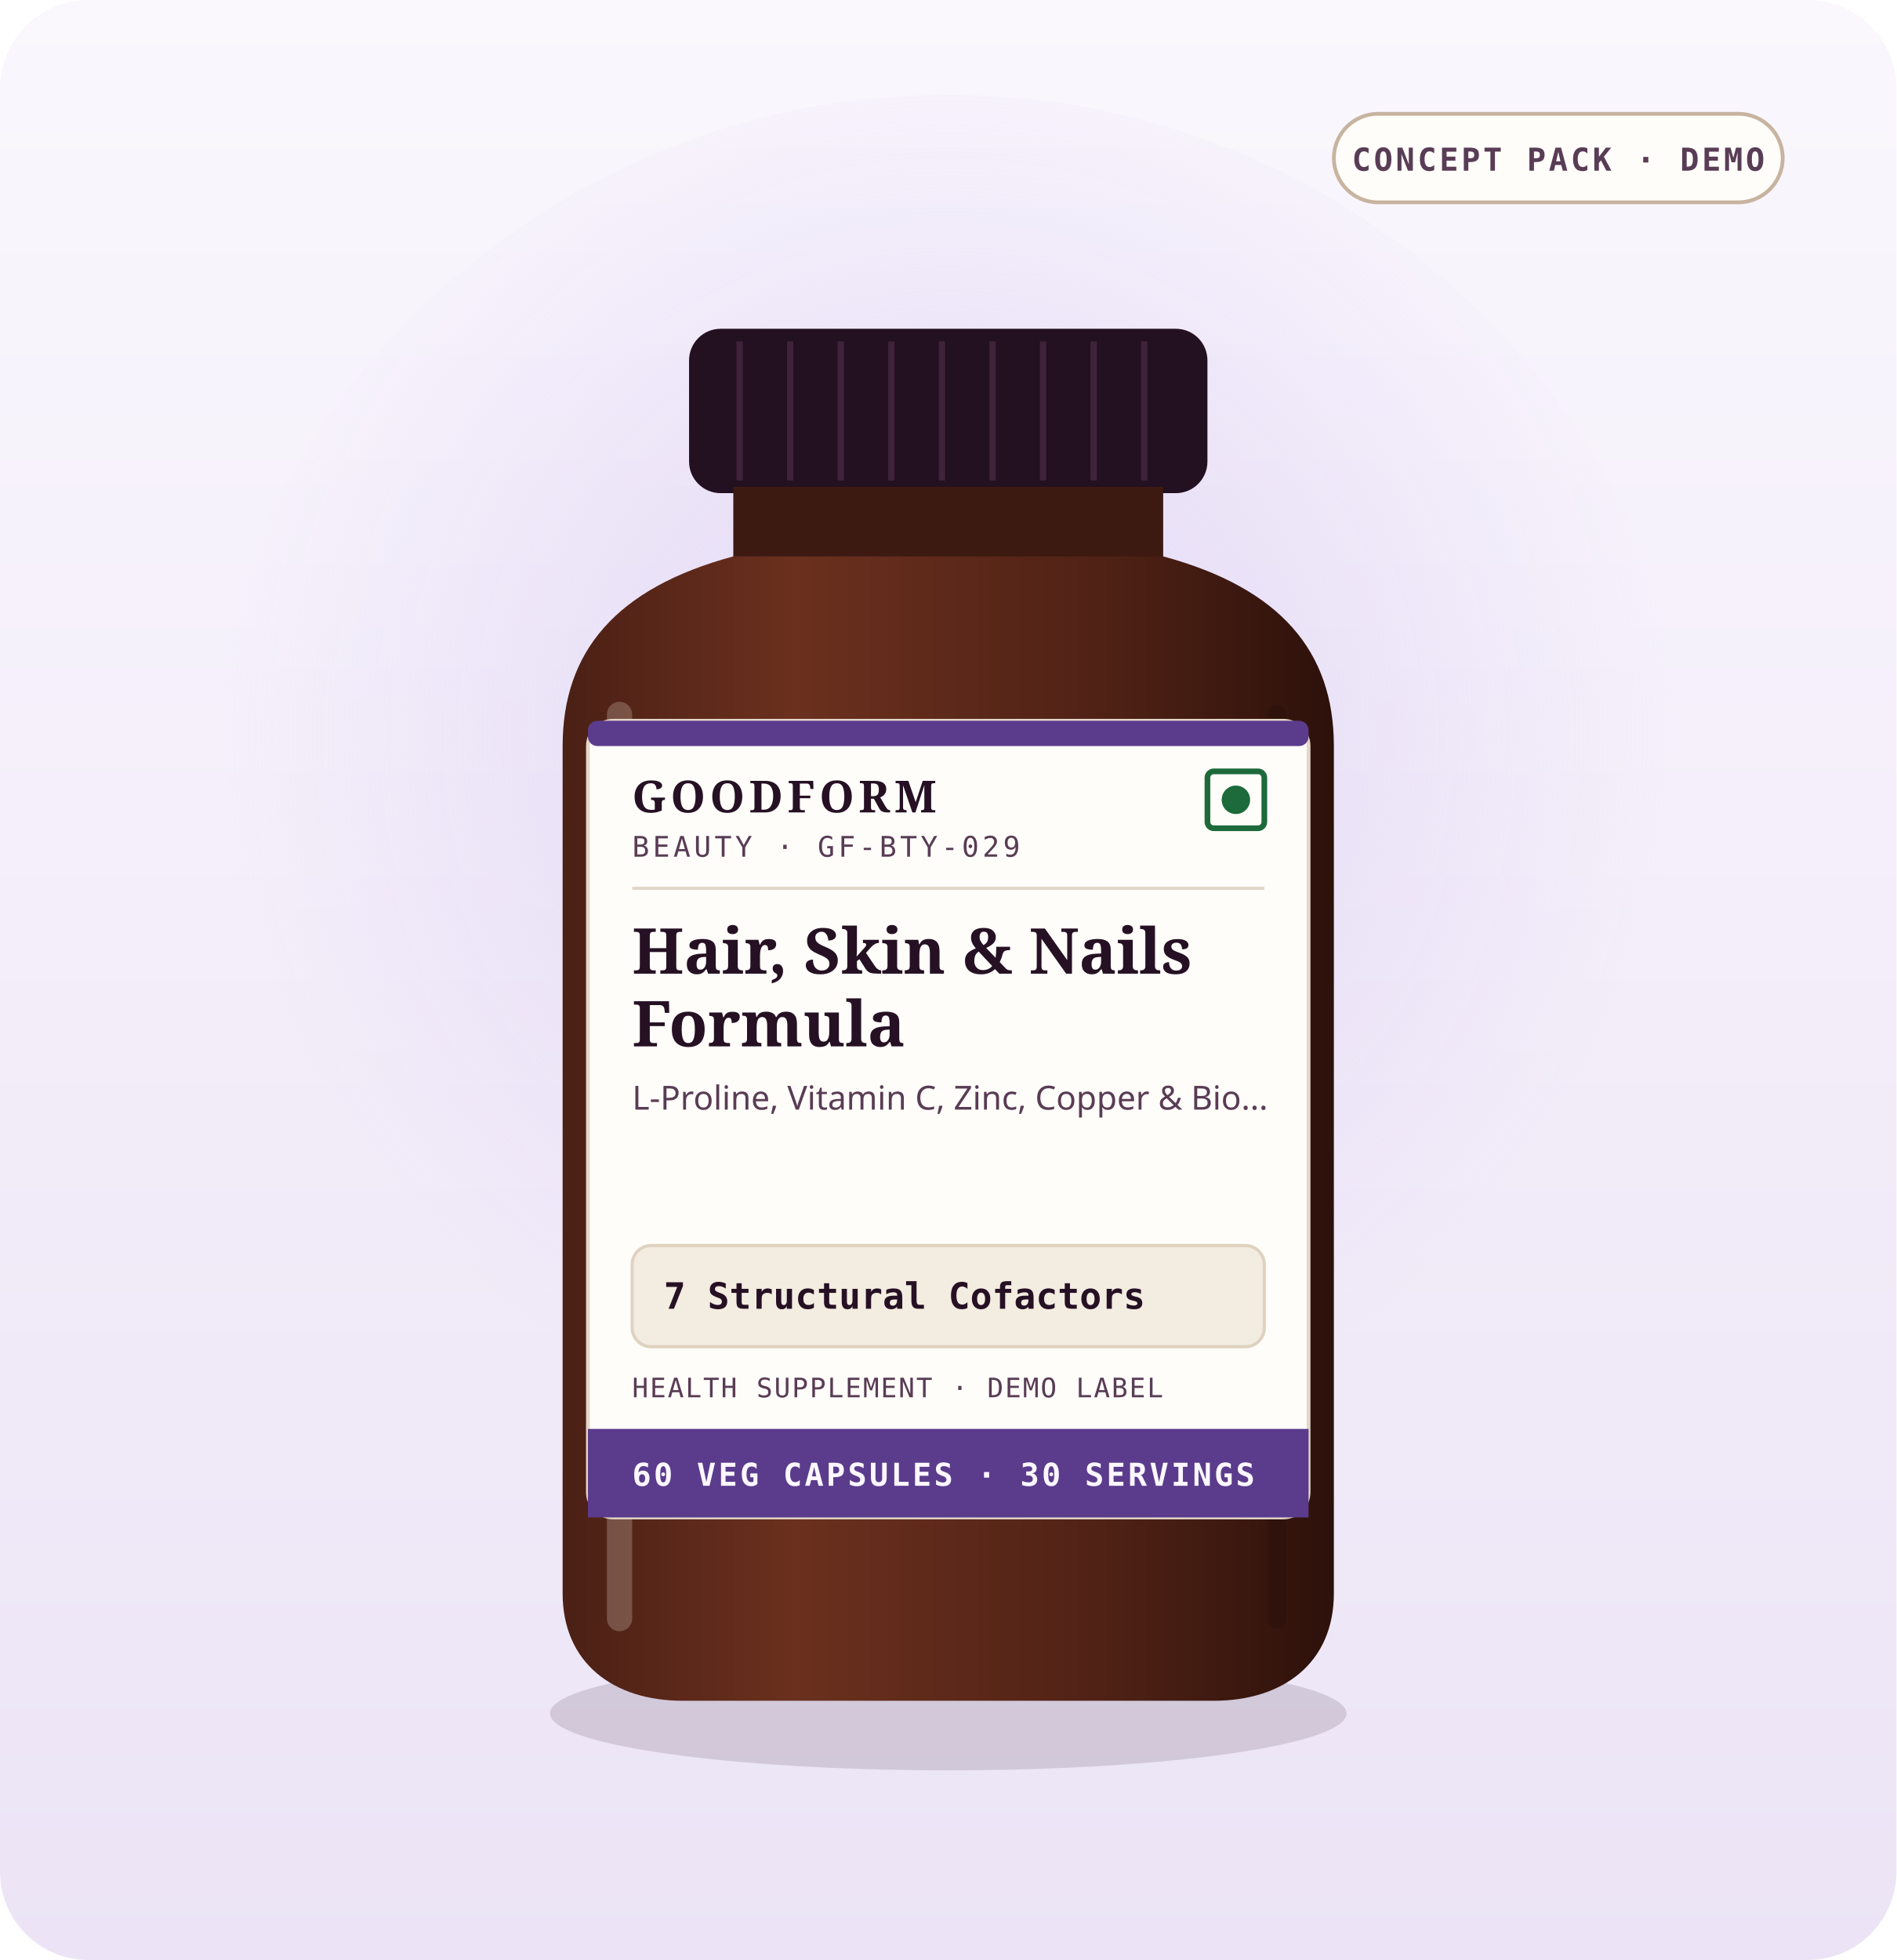
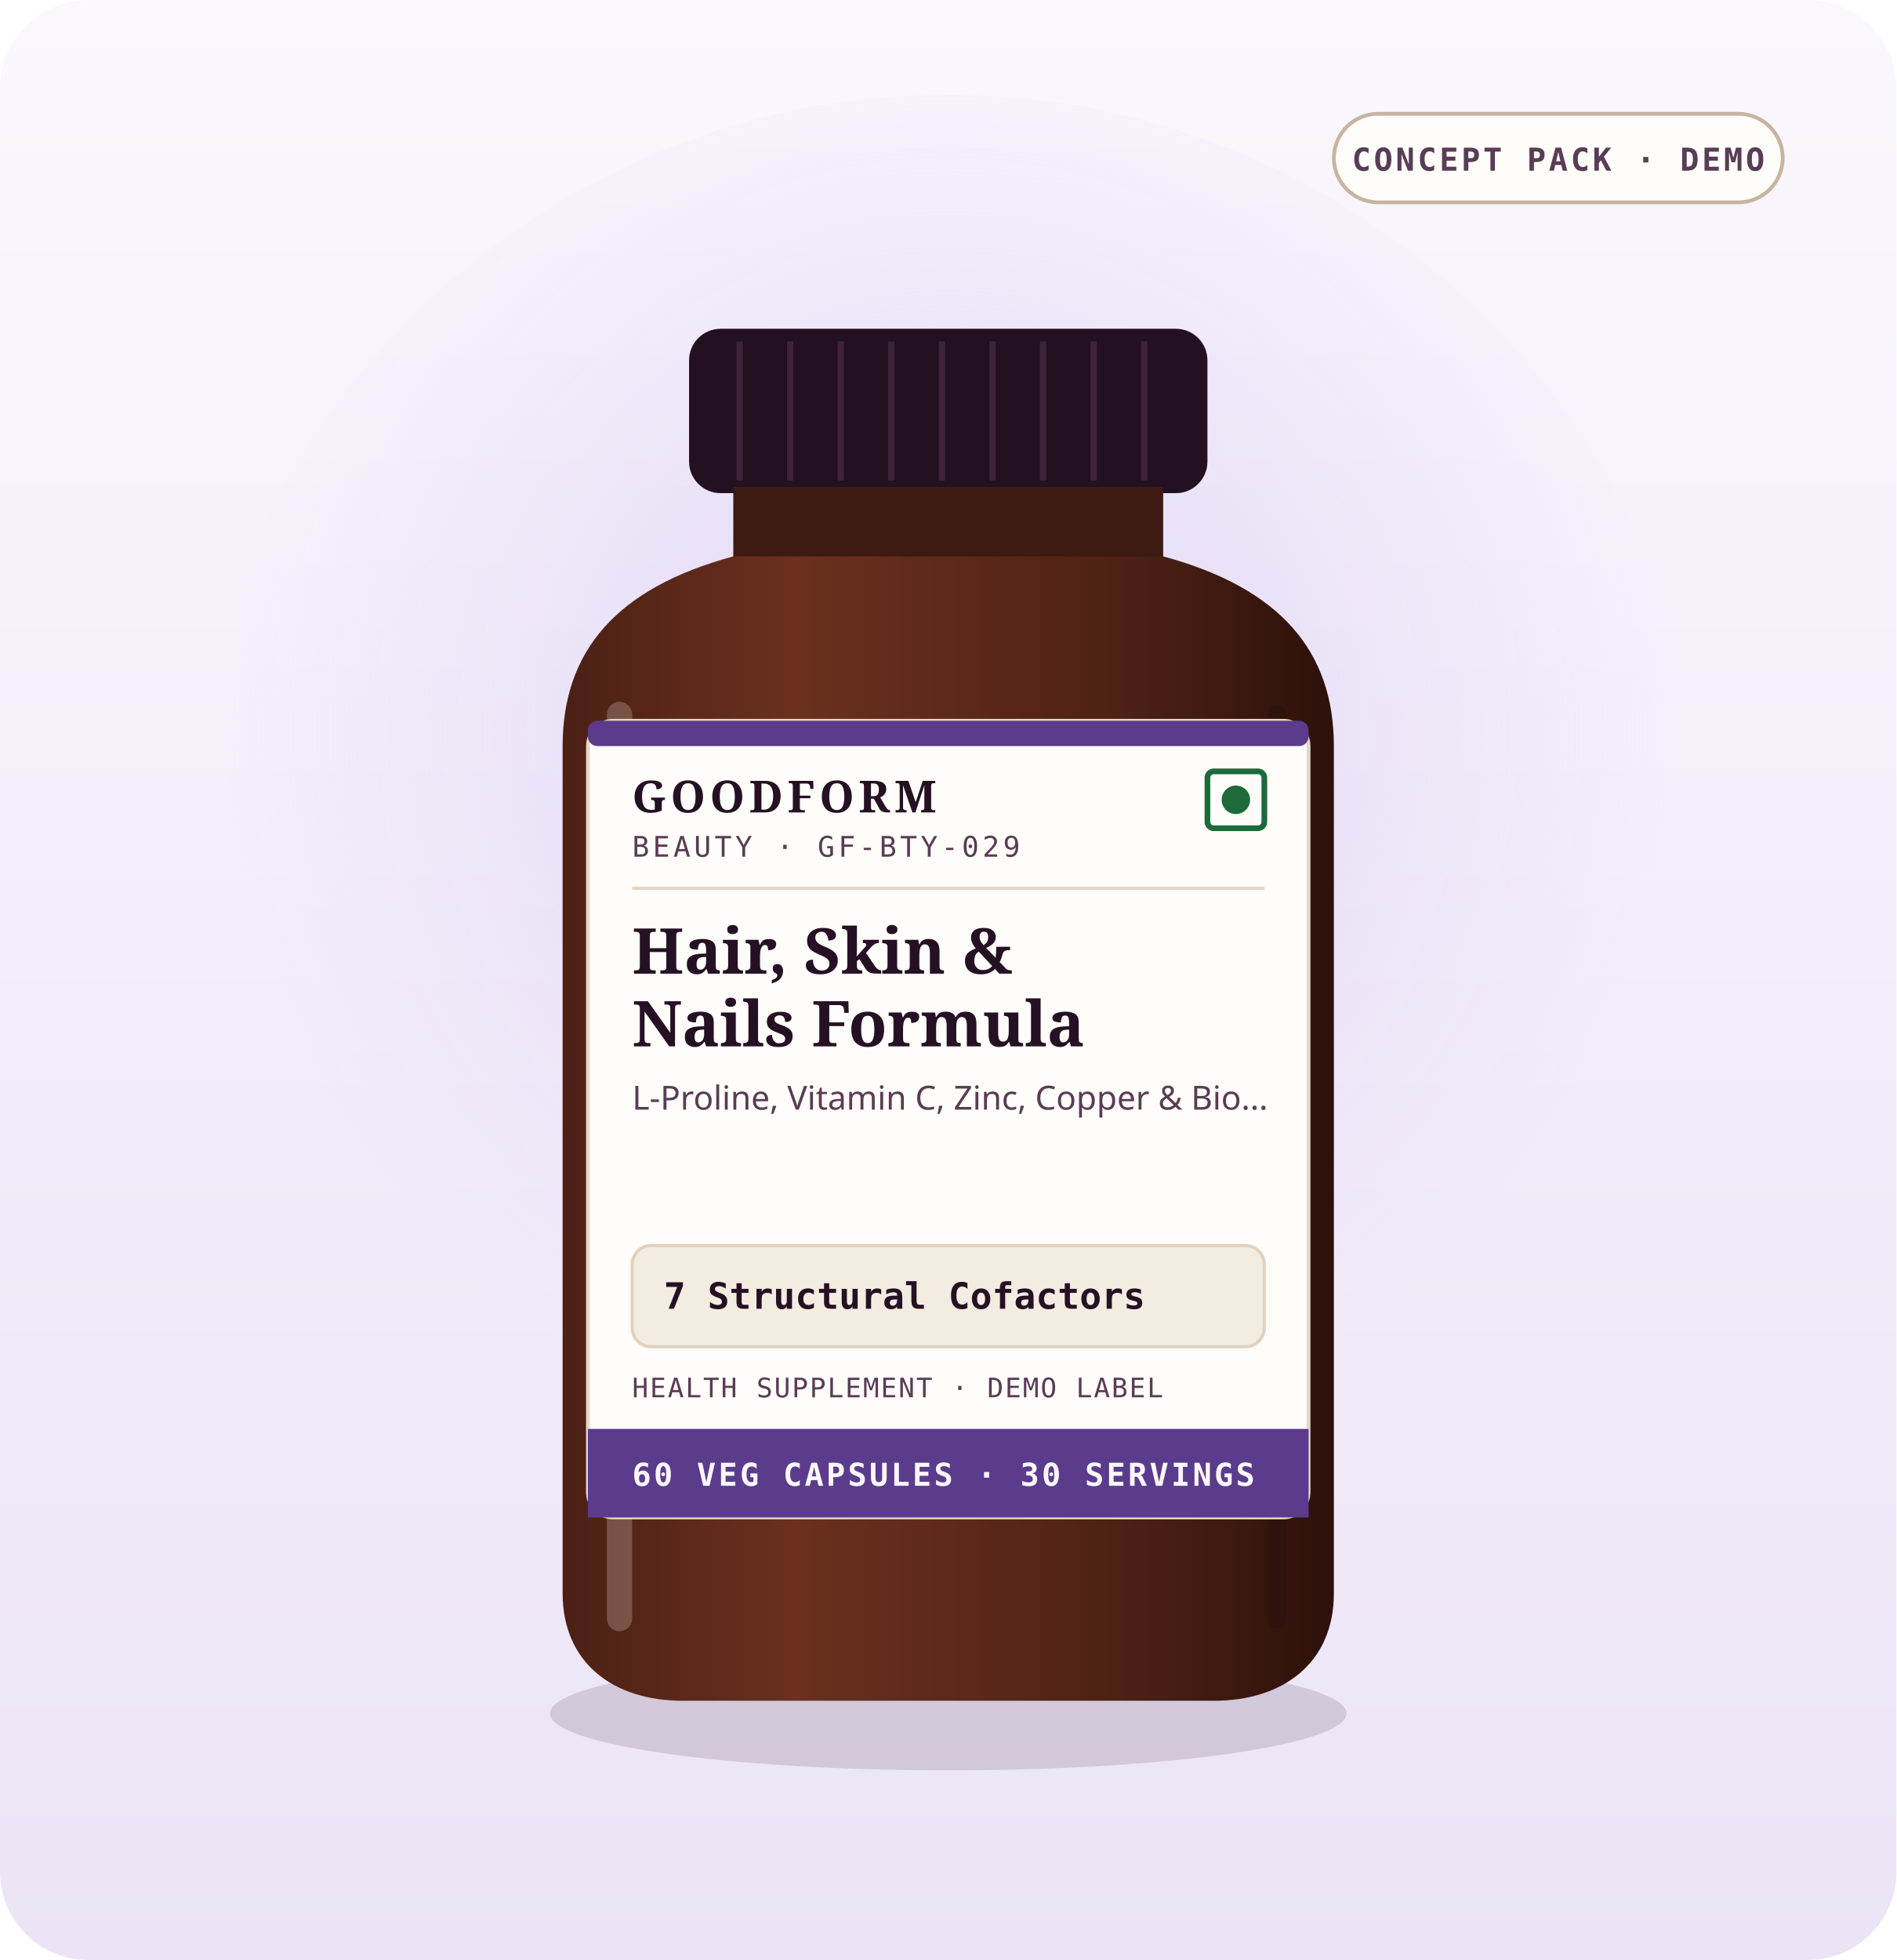
<svg xmlns="http://www.w3.org/2000/svg" viewBox="0 0 600 620" role="img" aria-label="Hair, Skin &amp; Nails Formula concept packshot (demo only)">
  <defs>
    <linearGradient id="bgGrad" x1="0" y1="0" x2="0" y2="1">
      <stop offset="0%" stop-color="#FAF7FD" />
      <stop offset="100%" stop-color="#ECE4F6" />
    </linearGradient>
    <radialGradient id="aura" cx="50%" cy="42%" r="48%">
      <stop offset="0%" stop-color="#D9CBF2" stop-opacity="0.72" />
      <stop offset="100%" stop-color="#D9CBF2" stop-opacity="0" />
    </radialGradient>
    <linearGradient id="amberGlass" x1="0" y1="0" x2="1" y2="0">
      <stop offset="0%" stop-color="#4B2015" />
      <stop offset="30%" stop-color="#6B301E" />
      <stop offset="72%" stop-color="#4E2115" />
      <stop offset="100%" stop-color="#2D110B" />
    </linearGradient>
    <linearGradient id="plumGlass" x1="0" y1="0" x2="1" y2="0">
      <stop offset="0%" stop-color="#261124" />
      <stop offset="35%" stop-color="#452141" />
      <stop offset="75%" stop-color="#2B1429" />
      <stop offset="100%" stop-color="#190A18" />
    </linearGradient>
    <linearGradient id="tubBody" x1="0" y1="0" x2="1" y2="0">
      <stop offset="0%" stop-color="#F5EFE6" />
      <stop offset="38%" stop-color="#FFFDF9" />
      <stop offset="100%" stop-color="#E7DDD0" />
    </linearGradient>
  </defs>
  <rect width="600" height="620" rx="28" fill="url(#bgGrad)" />
  <circle cx="300" cy="270" r="240" fill="url(#aura)" />
  <g transform="translate(422, 36)">
    <rect x="0" y="0" width="142" height="28" rx="14" fill="#FFFDF9" stroke="#C7B4A0" stroke-width="1.2" />
    <text x="71" y="18" text-anchor="middle" font-family="ui-monospace, monospace" font-size="10" font-weight="700" fill="#593C55" letter-spacing="0.9">CONCEPT PACK · DEMO</text>
  </g>
  <ellipse cx="300" cy="542" rx="126" ry="18" fill="#261124" opacity="0.14" />
  <rect x="218" y="104" width="164" height="52" rx="10" fill="#231021" />
  <g stroke="#3E233B" stroke-width="2">
    <line x1="234" y1="108" x2="234" y2="152" />
    <line x1="250" y1="108" x2="250" y2="152" />
    <line x1="266" y1="108" x2="266" y2="152" />
    <line x1="282" y1="108" x2="282" y2="152" />
    <line x1="298" y1="108" x2="298" y2="152" />
    <line x1="314" y1="108" x2="314" y2="152" />
    <line x1="330" y1="108" x2="330" y2="152" />
    <line x1="346" y1="108" x2="346" y2="152" />
    <line x1="362" y1="108" x2="362" y2="152" />
  </g>
  <rect x="232" y="154" width="136" height="24" fill="#3C1A12" />
  <path d="M232 176 C195 186, 178 206, 178 236 L178 504 C178 526, 194 538, 216 538 L384 538 C406 538, 422 526, 422 504 L422 236 C422 206, 405 186, 368 176 Z" fill="url(#amberGlass)" />
  <path d="M196 226 L196 512" stroke="#FFF6EB" stroke-width="8" stroke-linecap="round" opacity="0.22" />
  <path d="M404 226 L404 512" stroke="#180806" stroke-width="6" stroke-linecap="round" opacity="0.22" />
  <g>
    <rect x="186" y="228" width="228" height="252" rx="8" fill="#FFFDF9" stroke="#E3D7C8" stroke-width="1.2" />
    <rect x="186" y="228" width="228" height="8" rx="3" fill="#5B3B8C" />
    <text x="200" y="257" font-family="Georgia, serif" font-size="14" font-weight="700" fill="#261124" letter-spacing="1.4">GOODFORM</text>
    <text x="200" y="271" font-family="ui-monospace, monospace" font-size="9" fill="#593C55" letter-spacing="1.1">BEAUTY · GF-BTY-029</text>
    <g transform="translate(382, 244)">
      <rect x="0" y="0" width="18" height="18" rx="2" fill="#FFFDF9" stroke="#1D6A3B" stroke-width="1.8" />
      <circle cx="9" cy="9" r="4.5" fill="#1D6A3B" />
    </g>
    <line x1="200" y1="281" x2="400" y2="281" stroke="#E3D7C8" stroke-width="1" />
-     <text x="200" y="308" font-family="Georgia, serif" font-size="20" font-weight="700" fill="#261124">Hair, Skin &amp; Nails</text>
-     <text x="200" y="331" font-family="Georgia, serif" font-size="20" font-weight="700" fill="#261124">Formula</text>
+     <text x="200" y="308" font-family="Georgia, serif" font-size="20" font-weight="700" fill="#261124">Hair, Skin &amp;</text>
+     <text x="200" y="331" font-family="Georgia, serif" font-size="20" font-weight="700" fill="#261124">Nails Formula</text>
    <text x="200" y="351" font-family="system-ui, sans-serif" font-size="10.5" fill="#593C55">L-Proline, Vitamin C, Zinc, Copper &amp; Bio...</text>
    <rect x="200" y="394" width="200" height="32" rx="6" fill="#F3ECE1" stroke="#DFD2C0" />
    <text x="210" y="414" font-family="ui-monospace, monospace" font-size="11.5" font-weight="700" fill="#261124">7 Structural Cofactors</text>
    <text x="200" y="442" font-family="ui-monospace, monospace" font-size="8.5" fill="#593C55" letter-spacing="0.5">HEALTH SUPPLEMENT · DEMO LABEL</text>
    <rect x="186" y="452" width="228" height="28" fill="#5B3B8C" />
    <text x="200" y="470" font-family="ui-monospace, monospace" font-size="10" font-weight="600" fill="#FAF7FE" letter-spacing="0.8">60 VEG CAPSULES · 30 SERVINGS</text>
  </g>
</svg>
